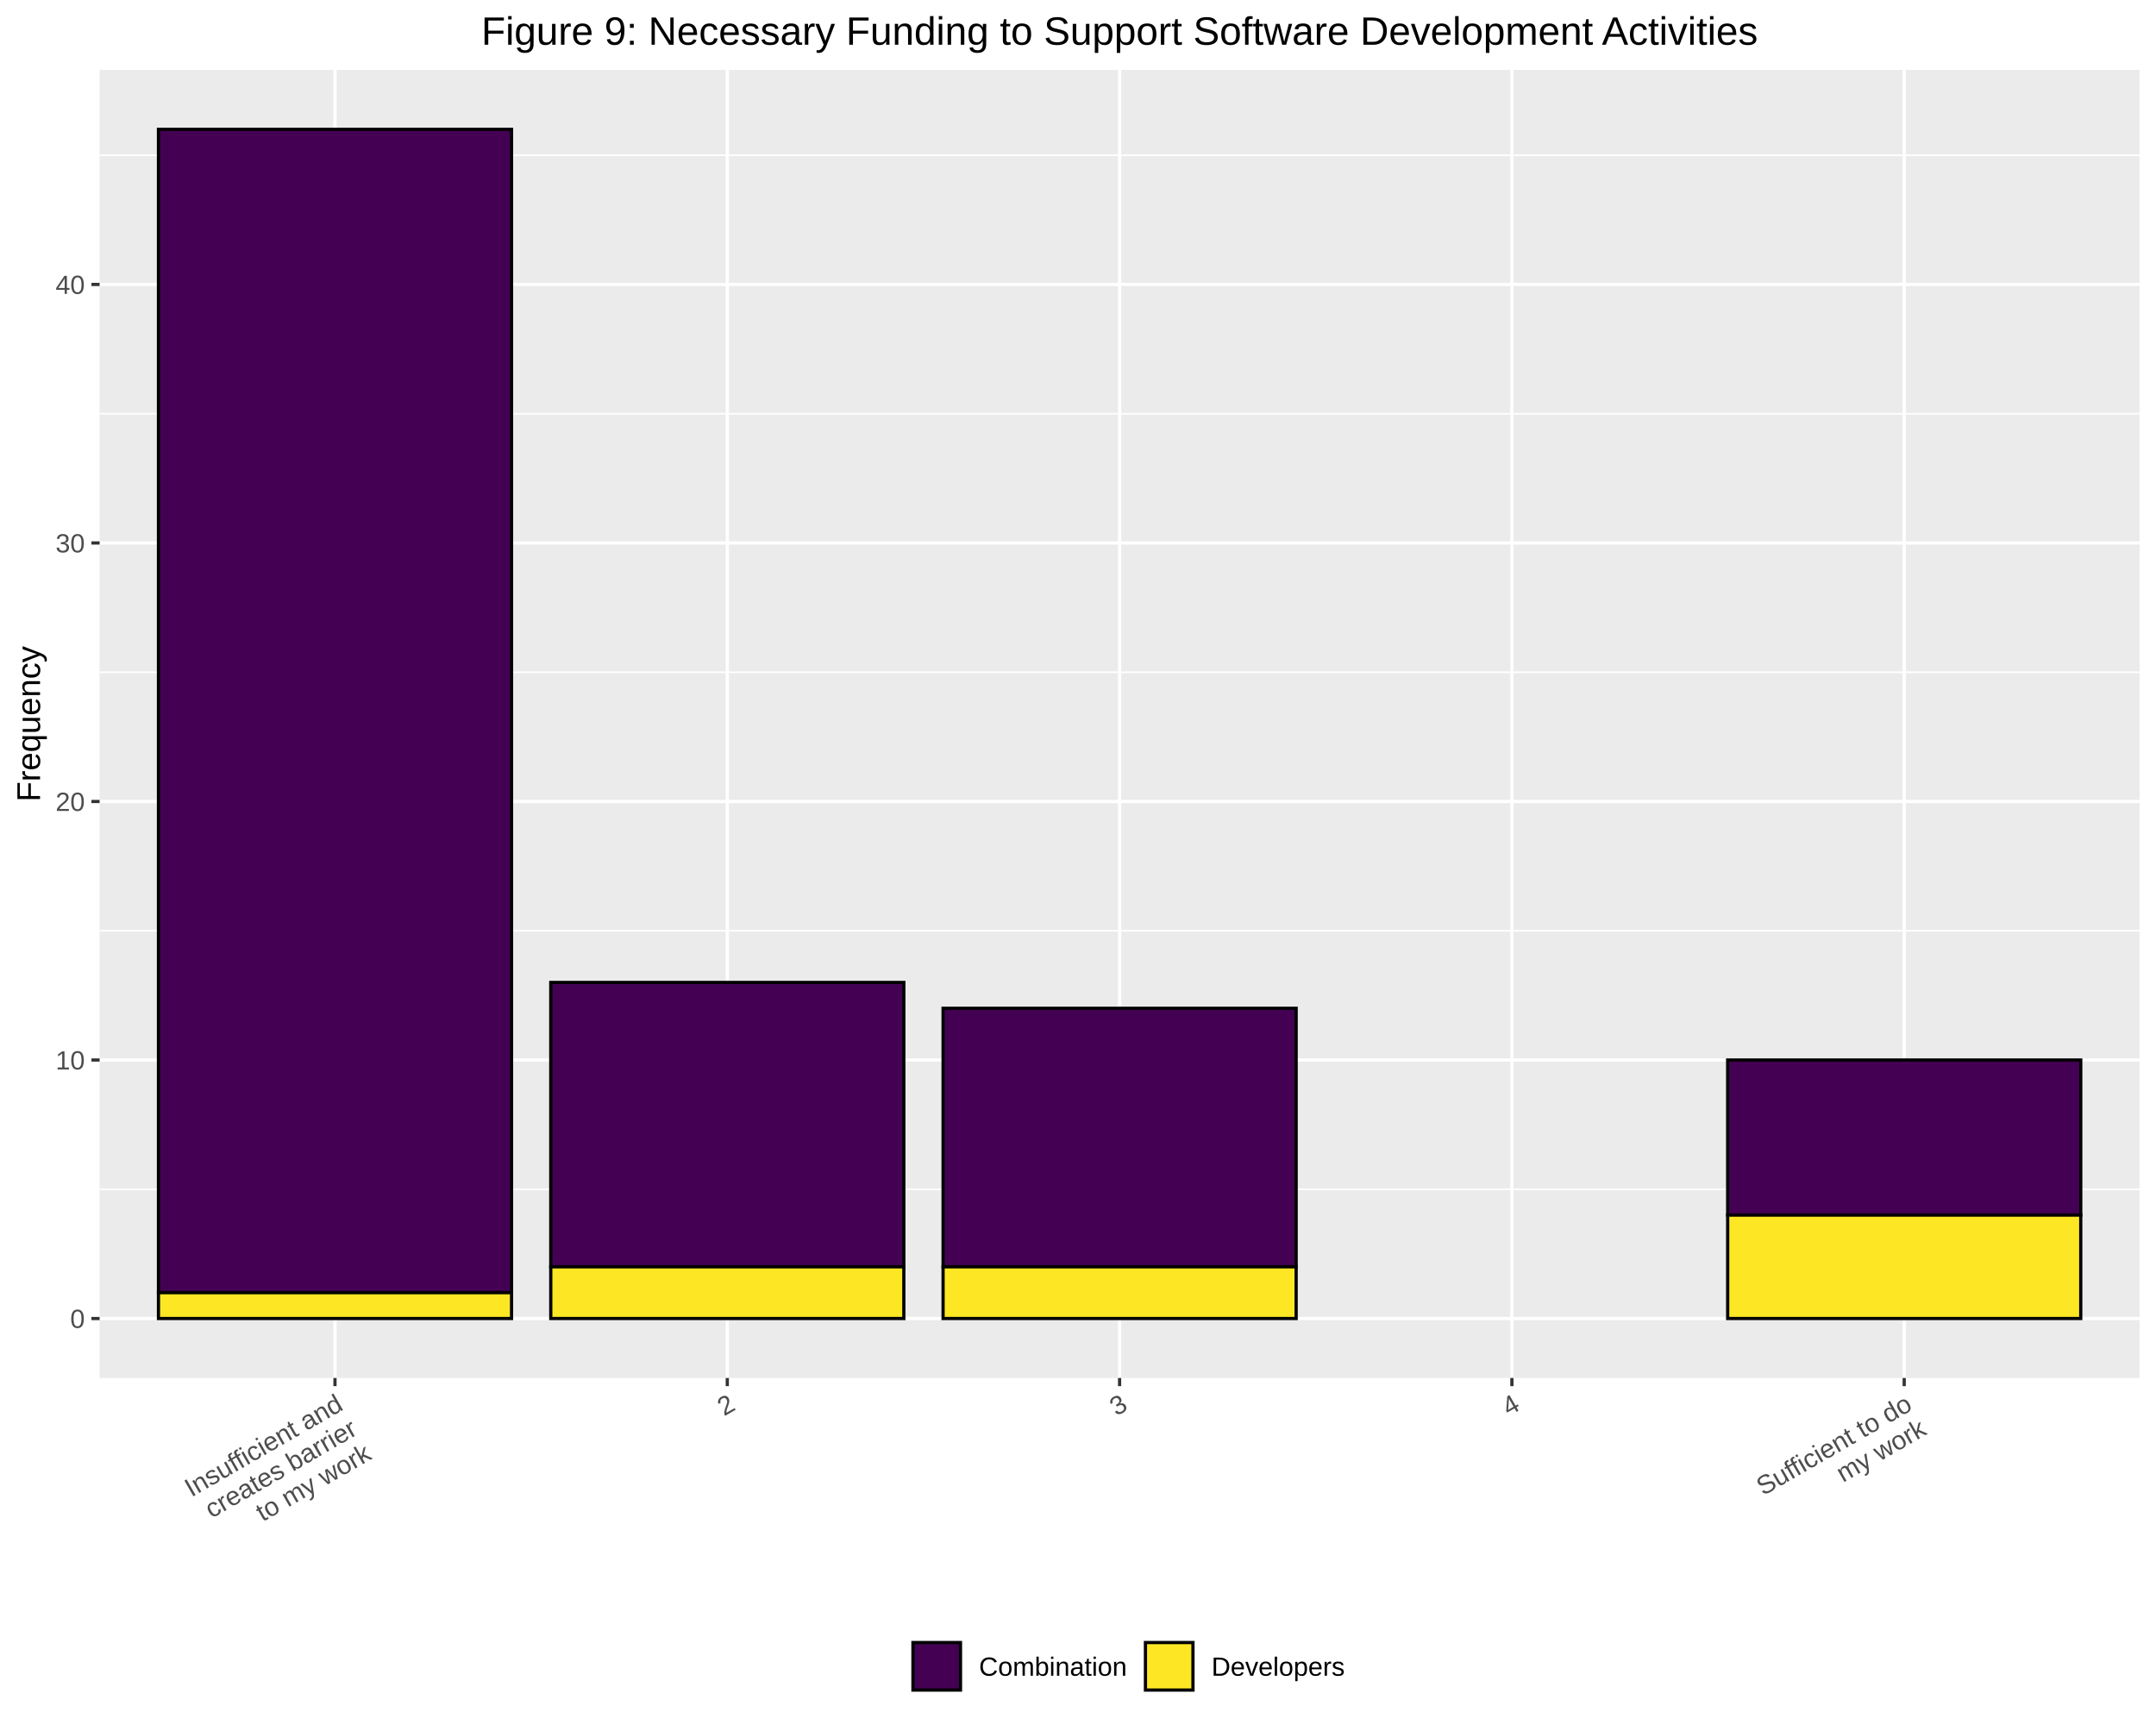
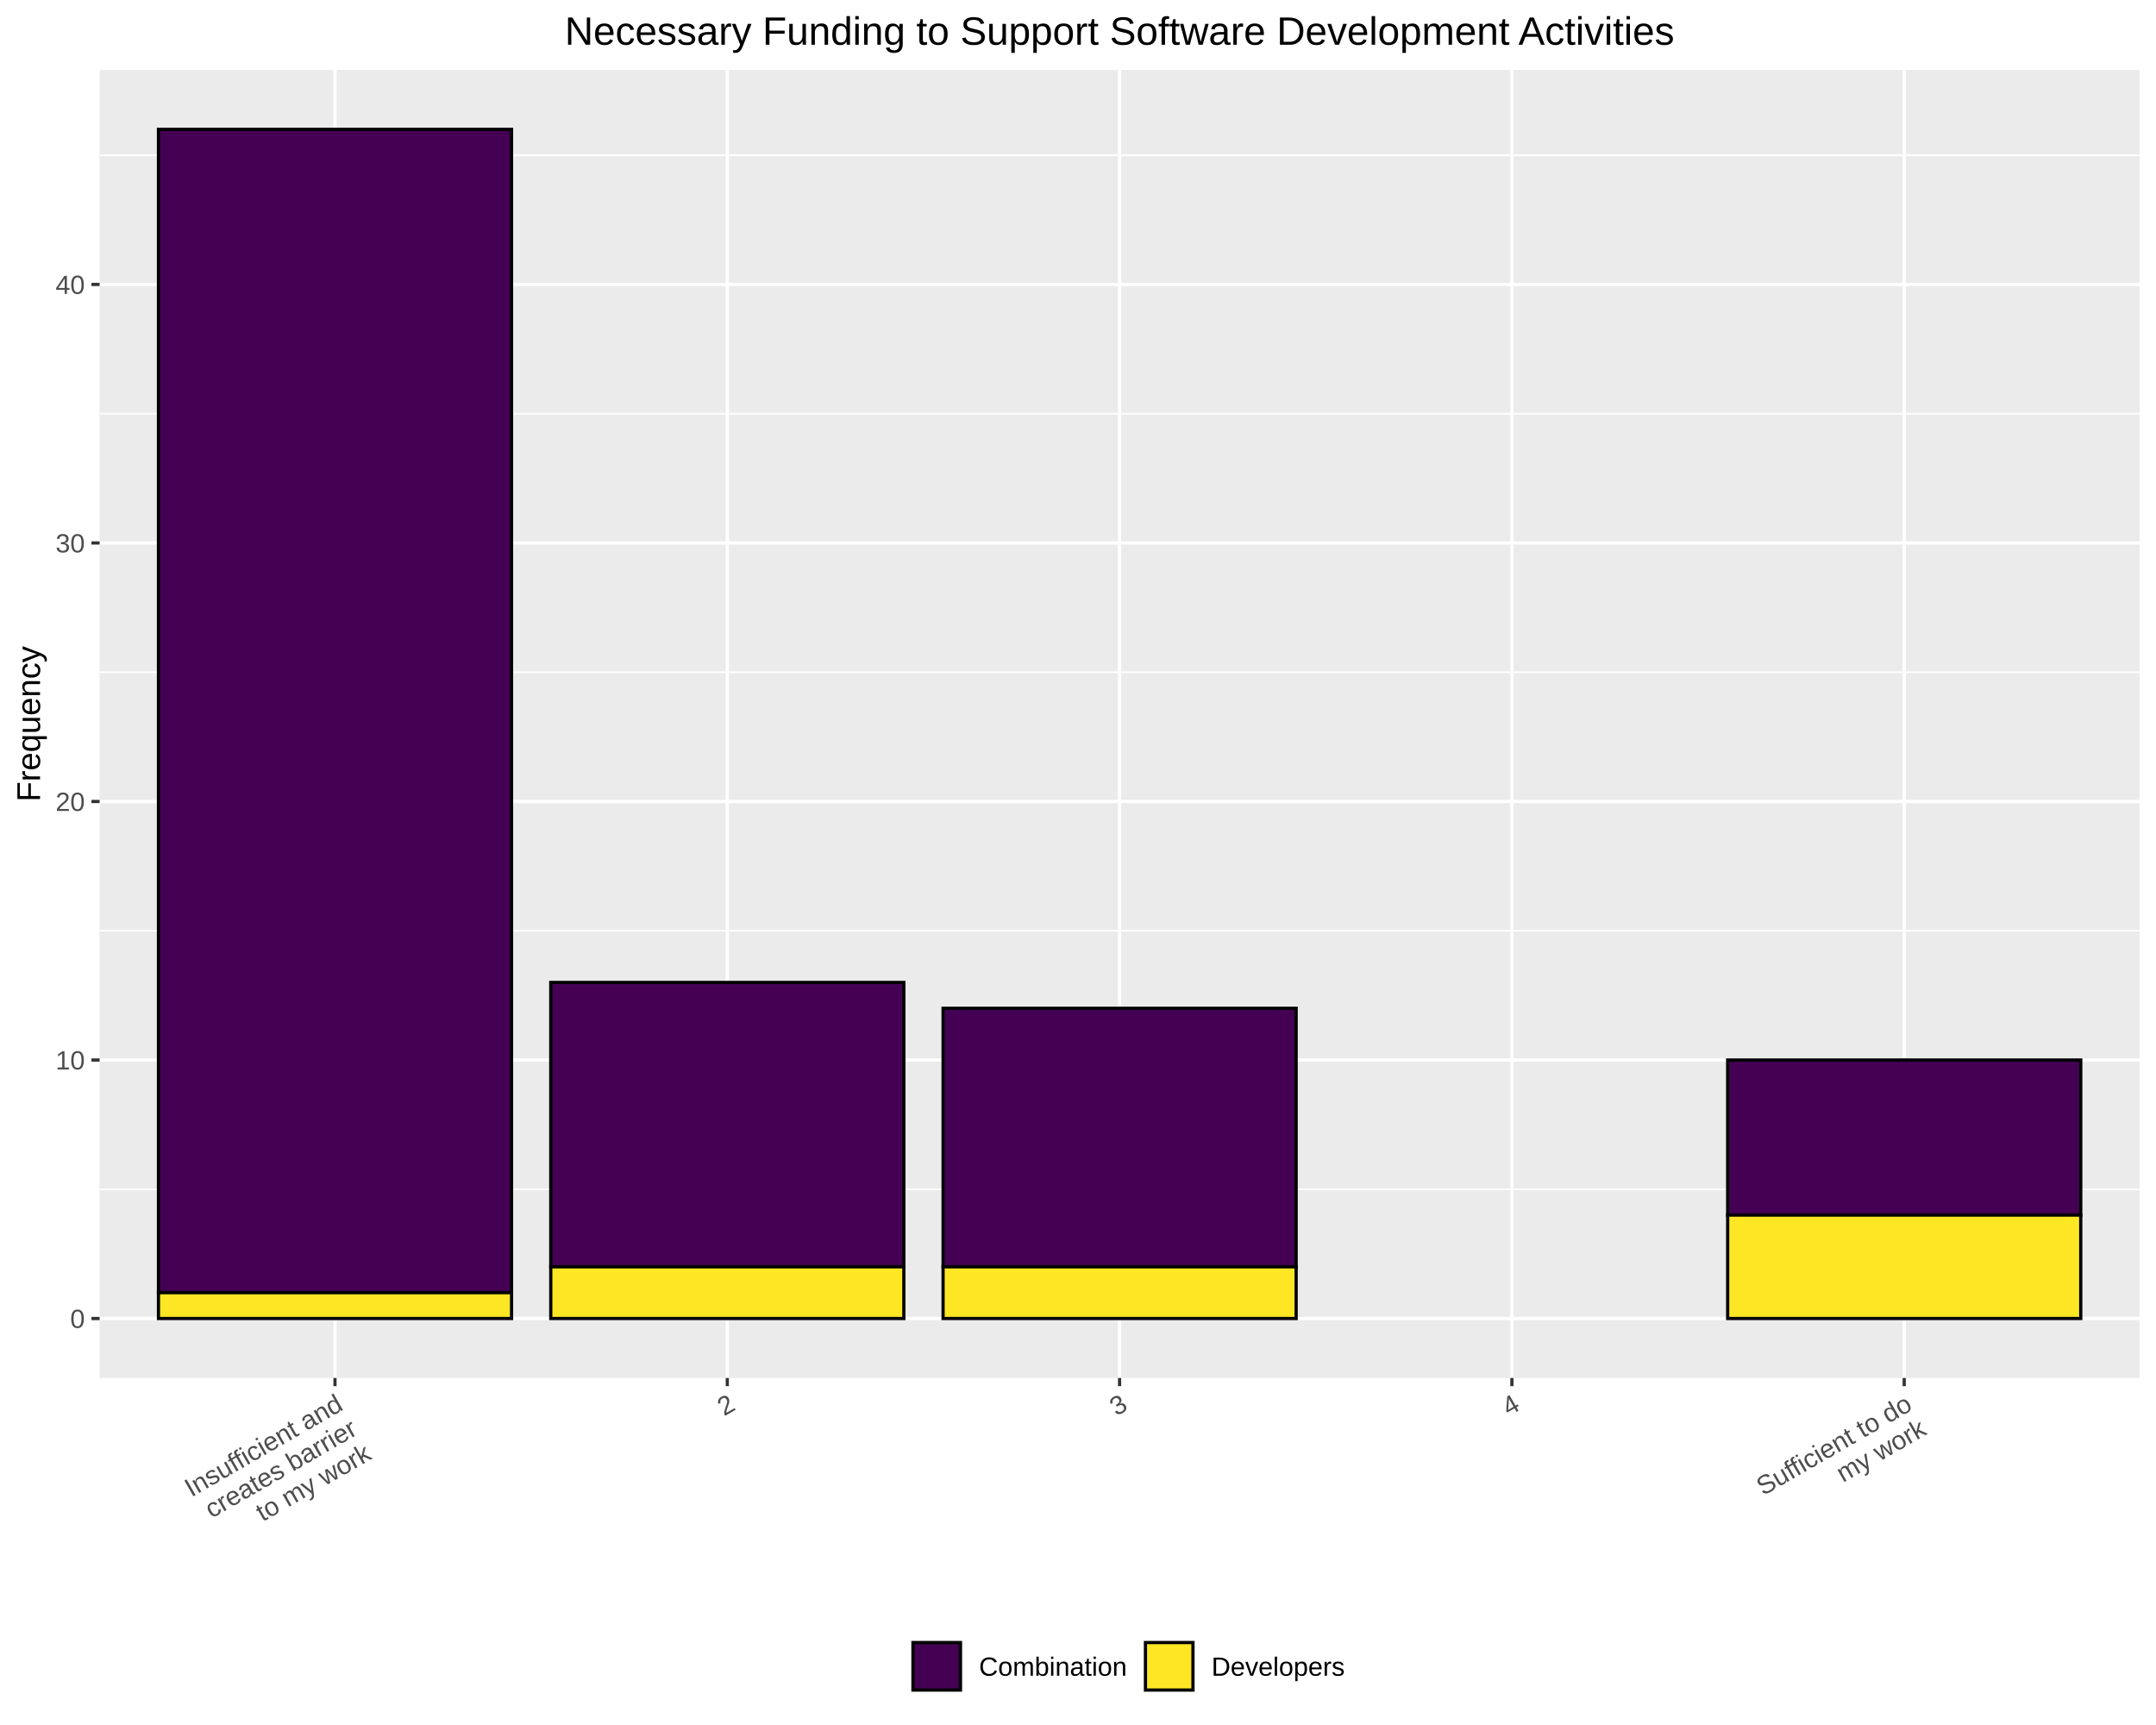
<svg xmlns="http://www.w3.org/2000/svg" class="svglite" width="720.00pt" height="576.00pt" viewBox="0 0 720.00 576.00">
  <defs>
    <style type="text/css">
    .svglite line, .svglite polyline, .svglite polygon, .svglite path, .svglite rect, .svglite circle {
      fill: none;
      stroke: #000000;
      stroke-linecap: round;
      stroke-linejoin: round;
      stroke-miterlimit: 10.00;
    }
    .svglite text {
      white-space: pre;
    }
  </style>
  </defs>
  <rect width="100%" height="100%" style="stroke: none; fill: #FFFFFF;" />
  <defs>
    <clipPath id="cpMC4wMHw3MjAuMDB8MC4wMHw1NzYuMDA=">
      <rect x="0.00" y="0.00" width="720.00" height="576.00" />
    </clipPath>
  </defs>
  <g clip-path="url(#cpMC4wMHw3MjAuMDB8MC4wMHw1NzYuMDA=)">
    <rect x="0.00" y="0.00" width="720.00" height="576.00" style="stroke-width: 1.07; stroke: #FFFFFF; fill: #FFFFFF;" />
  </g>
  <defs>
    <clipPath id="cpMzMuMjd8NzE0LjUyfDIzLjM0fDQ2MC4xMg==">
      <rect x="33.27" y="23.34" width="681.25" height="436.79" />
    </clipPath>
  </defs>
  <g clip-path="url(#cpMzMuMjd8NzE0LjUyfDIzLjM0fDQ2MC4xMg==)">
    <rect x="33.27" y="23.34" width="681.25" height="436.79" style="stroke-width: 1.07; stroke: none; fill: #EBEBEB;" />
    <polyline points="33.27,397.11 714.52,397.11 " style="stroke-width: 0.53; stroke: #FFFFFF; stroke-linecap: butt;" />
    <polyline points="33.27,310.79 714.52,310.79 " style="stroke-width: 0.53; stroke: #FFFFFF; stroke-linecap: butt;" />
    <polyline points="33.27,224.47 714.52,224.47 " style="stroke-width: 0.53; stroke: #FFFFFF; stroke-linecap: butt;" />
    <polyline points="33.27,138.14 714.52,138.14 " style="stroke-width: 0.53; stroke: #FFFFFF; stroke-linecap: butt;" />
    <polyline points="33.27,51.82 714.52,51.82 " style="stroke-width: 0.53; stroke: #FFFFFF; stroke-linecap: butt;" />
    <polyline points="33.27,440.27 714.52,440.27 " style="stroke-width: 1.07; stroke: #FFFFFF; stroke-linecap: butt;" />
    <polyline points="33.27,353.95 714.52,353.95 " style="stroke-width: 1.07; stroke: #FFFFFF; stroke-linecap: butt;" />
    <polyline points="33.27,267.63 714.52,267.63 " style="stroke-width: 1.07; stroke: #FFFFFF; stroke-linecap: butt;" />
    <polyline points="33.27,181.30 714.52,181.30 " style="stroke-width: 1.07; stroke: #FFFFFF; stroke-linecap: butt;" />
    <polyline points="33.27,94.98 714.52,94.98 " style="stroke-width: 1.07; stroke: #FFFFFF; stroke-linecap: butt;" />
    <polyline points="111.87,460.12 111.87,23.34 " style="stroke-width: 1.07; stroke: #FFFFFF; stroke-linecap: butt;" />
    <polyline points="242.88,460.12 242.88,23.34 " style="stroke-width: 1.07; stroke: #FFFFFF; stroke-linecap: butt;" />
    <polyline points="373.89,460.12 373.89,23.34 " style="stroke-width: 1.07; stroke: #FFFFFF; stroke-linecap: butt;" />
    <polyline points="504.90,460.12 504.90,23.34 " style="stroke-width: 1.07; stroke: #FFFFFF; stroke-linecap: butt;" />
    <polyline points="635.91,460.12 635.91,23.34 " style="stroke-width: 1.07; stroke: #FFFFFF; stroke-linecap: butt;" />
    <rect x="52.92" y="43.19" width="117.91" height="388.45" style="stroke-width: 1.07; stroke-linecap: square; stroke-linejoin: miter; fill: #440154;" />
    <rect x="52.92" y="431.64" width="117.91" height="8.63" style="stroke-width: 1.07; stroke-linecap: square; stroke-linejoin: miter; fill: #FDE725;" />
    <rect x="183.93" y="328.05" width="117.91" height="94.95" style="stroke-width: 1.07; stroke-linecap: square; stroke-linejoin: miter; fill: #440154;" />
    <rect x="183.93" y="423.01" width="117.91" height="17.26" style="stroke-width: 1.07; stroke-linecap: square; stroke-linejoin: miter; fill: #FDE725;" />
    <rect x="314.94" y="336.68" width="117.91" height="86.32" style="stroke-width: 1.07; stroke-linecap: square; stroke-linejoin: miter; fill: #440154;" />
    <rect x="314.94" y="423.01" width="117.91" height="17.26" style="stroke-width: 1.07; stroke-linecap: square; stroke-linejoin: miter; fill: #FDE725;" />
    <rect x="576.96" y="353.95" width="117.91" height="51.79" style="stroke-width: 1.07; stroke-linecap: square; stroke-linejoin: miter; fill: #440154;" />
    <rect x="576.96" y="405.74" width="117.91" height="34.53" style="stroke-width: 1.07; stroke-linecap: square; stroke-linejoin: miter; fill: #FDE725;" />
  </g>
  <g clip-path="url(#cpMC4wMHw3MjAuMDB8MC4wMHw1NzYuMDA=)">
    <text x="28.34" y="443.42" text-anchor="end" style="font-size: 8.80px;fill: #4D4D4D; font-family: &quot;Arial&quot;;" textLength="4.90px" lengthAdjust="spacingAndGlyphs">0</text>
    <text x="28.34" y="357.10" text-anchor="end" style="font-size: 8.80px;fill: #4D4D4D; font-family: &quot;Arial&quot;;" textLength="9.79px" lengthAdjust="spacingAndGlyphs">10</text>
    <text x="28.34" y="270.78" text-anchor="end" style="font-size: 8.80px;fill: #4D4D4D; font-family: &quot;Arial&quot;;" textLength="9.79px" lengthAdjust="spacingAndGlyphs">20</text>
    <text x="28.34" y="184.46" text-anchor="end" style="font-size: 8.80px;fill: #4D4D4D; font-family: &quot;Arial&quot;;" textLength="9.79px" lengthAdjust="spacingAndGlyphs">30</text>
    <text x="28.34" y="98.14" text-anchor="end" style="font-size: 8.80px;fill: #4D4D4D; font-family: &quot;Arial&quot;;" textLength="9.79px" lengthAdjust="spacingAndGlyphs">40</text>
    <polyline points="30.53,440.27 33.27,440.27 " style="stroke-width: 1.07; stroke: #333333; stroke-linecap: butt;" />
    <polyline points="30.53,353.95 33.27,353.95 " style="stroke-width: 1.07; stroke: #333333; stroke-linecap: butt;" />
    <polyline points="30.53,267.63 33.27,267.63 " style="stroke-width: 1.07; stroke: #333333; stroke-linecap: butt;" />
    <polyline points="30.53,181.30 33.27,181.30 " style="stroke-width: 1.07; stroke: #333333; stroke-linecap: butt;" />
    <polyline points="30.53,94.98 33.27,94.98 " style="stroke-width: 1.07; stroke: #333333; stroke-linecap: butt;" />
    <polyline points="111.87,462.86 111.87,460.12 " style="stroke-width: 1.07; stroke: #333333; stroke-linecap: butt;" />
    <polyline points="242.88,462.86 242.88,460.12 " style="stroke-width: 1.07; stroke: #333333; stroke-linecap: butt;" />
    <polyline points="373.89,462.86 373.89,460.12 " style="stroke-width: 1.07; stroke: #333333; stroke-linecap: butt;" />
    <polyline points="504.90,462.86 504.90,460.12 " style="stroke-width: 1.07; stroke: #333333; stroke-linecap: butt;" />
    <polyline points="635.91,462.86 635.91,460.12 " style="stroke-width: 1.07; stroke: #333333; stroke-linecap: butt;" />
    <text transform="translate(115.03,470.52) rotate(-30)" text-anchor="end" style="font-size: 8.80px;fill: #4D4D4D; font-family: &quot;Arial&quot;;" textLength="59.18px" lengthAdjust="spacingAndGlyphs">Insufficient and</text>
    <text transform="translate(119.78,478.75) rotate(-30)" text-anchor="end" style="font-size: 8.80px;fill: #4D4D4D; font-family: &quot;Arial&quot;;" textLength="59.17px" lengthAdjust="spacingAndGlyphs"> creates barrier</text>
    <text transform="translate(124.53,486.98) rotate(-30)" text-anchor="end" style="font-size: 8.80px;fill: #4D4D4D; font-family: &quot;Arial&quot;;" textLength="44.96px" lengthAdjust="spacingAndGlyphs"> to my work</text>
    <text transform="translate(246.04,470.52) rotate(-30)" text-anchor="end" style="font-size: 8.80px;fill: #4D4D4D; font-family: &quot;Arial&quot;;" textLength="4.90px" lengthAdjust="spacingAndGlyphs">2</text>
    <text transform="translate(377.05,470.52) rotate(-30)" text-anchor="end" style="font-size: 8.80px;fill: #4D4D4D; font-family: &quot;Arial&quot;;" textLength="4.90px" lengthAdjust="spacingAndGlyphs">3</text>
    <text transform="translate(508.06,470.52) rotate(-30)" text-anchor="end" style="font-size: 8.80px;fill: #4D4D4D; font-family: &quot;Arial&quot;;" textLength="4.90px" lengthAdjust="spacingAndGlyphs">4</text>
    <text transform="translate(639.07,470.52) rotate(-30)" text-anchor="end" style="font-size: 8.80px;fill: #4D4D4D; font-family: &quot;Arial&quot;;" textLength="58.19px" lengthAdjust="spacingAndGlyphs">Sufficient to do</text>
    <text transform="translate(643.82,478.75) rotate(-30)" text-anchor="end" style="font-size: 8.80px;fill: #4D4D4D; font-family: &quot;Arial&quot;;" textLength="35.19px" lengthAdjust="spacingAndGlyphs"> my work</text>
    <text transform="translate(13.37,241.73) rotate(-90)" text-anchor="middle" style="font-size: 11.00px; font-family: &quot;Arial&quot;;" textLength="51.98px" lengthAdjust="spacingAndGlyphs">Frequency</text>
    <rect x="293.22" y="542.28" width="161.35" height="28.24" style="stroke-width: 1.07; stroke: none; fill: #FFFFFF;" />
    <rect x="304.18" y="547.76" width="17.28" height="17.28" style="stroke-width: 1.07; stroke: none; fill: #F2F2F2;" />
    <rect x="304.89" y="548.47" width="15.86" height="15.86" style="stroke-width: 1.07; stroke-linecap: square; stroke-linejoin: miter; fill: #440154;" />
    <rect x="381.82" y="547.76" width="17.28" height="17.28" style="stroke-width: 1.07; stroke: none; fill: #F2F2F2;" />
    <rect x="382.53" y="548.47" width="15.86" height="15.86" style="stroke-width: 1.07; stroke-linecap: square; stroke-linejoin: miter; fill: #FDE725;" />
    <text x="326.94" y="559.55" style="font-size: 8.80px; font-family: &quot;Arial&quot;;" textLength="49.40px" lengthAdjust="spacingAndGlyphs">Combination</text>
    <text x="404.58" y="559.55" style="font-size: 8.80px; font-family: &quot;Arial&quot;;" textLength="44.51px" lengthAdjust="spacingAndGlyphs">Developers</text>
-     <text x="373.89" y="14.94" text-anchor="middle" style="font-size: 13.20px; font-family: &quot;Arial&quot;;" textLength="426.72px" lengthAdjust="spacingAndGlyphs">Figure 9: Necessary Funding to Support Software Development Activities</text>
+     <text x="373.89" y="14.94" text-anchor="middle" style="font-size: 13.20px; font-family: &quot;Arial&quot;;" textLength="370.99px" lengthAdjust="spacingAndGlyphs">Necessary Funding to Support Software Development Activities</text>
  </g>
</svg>
